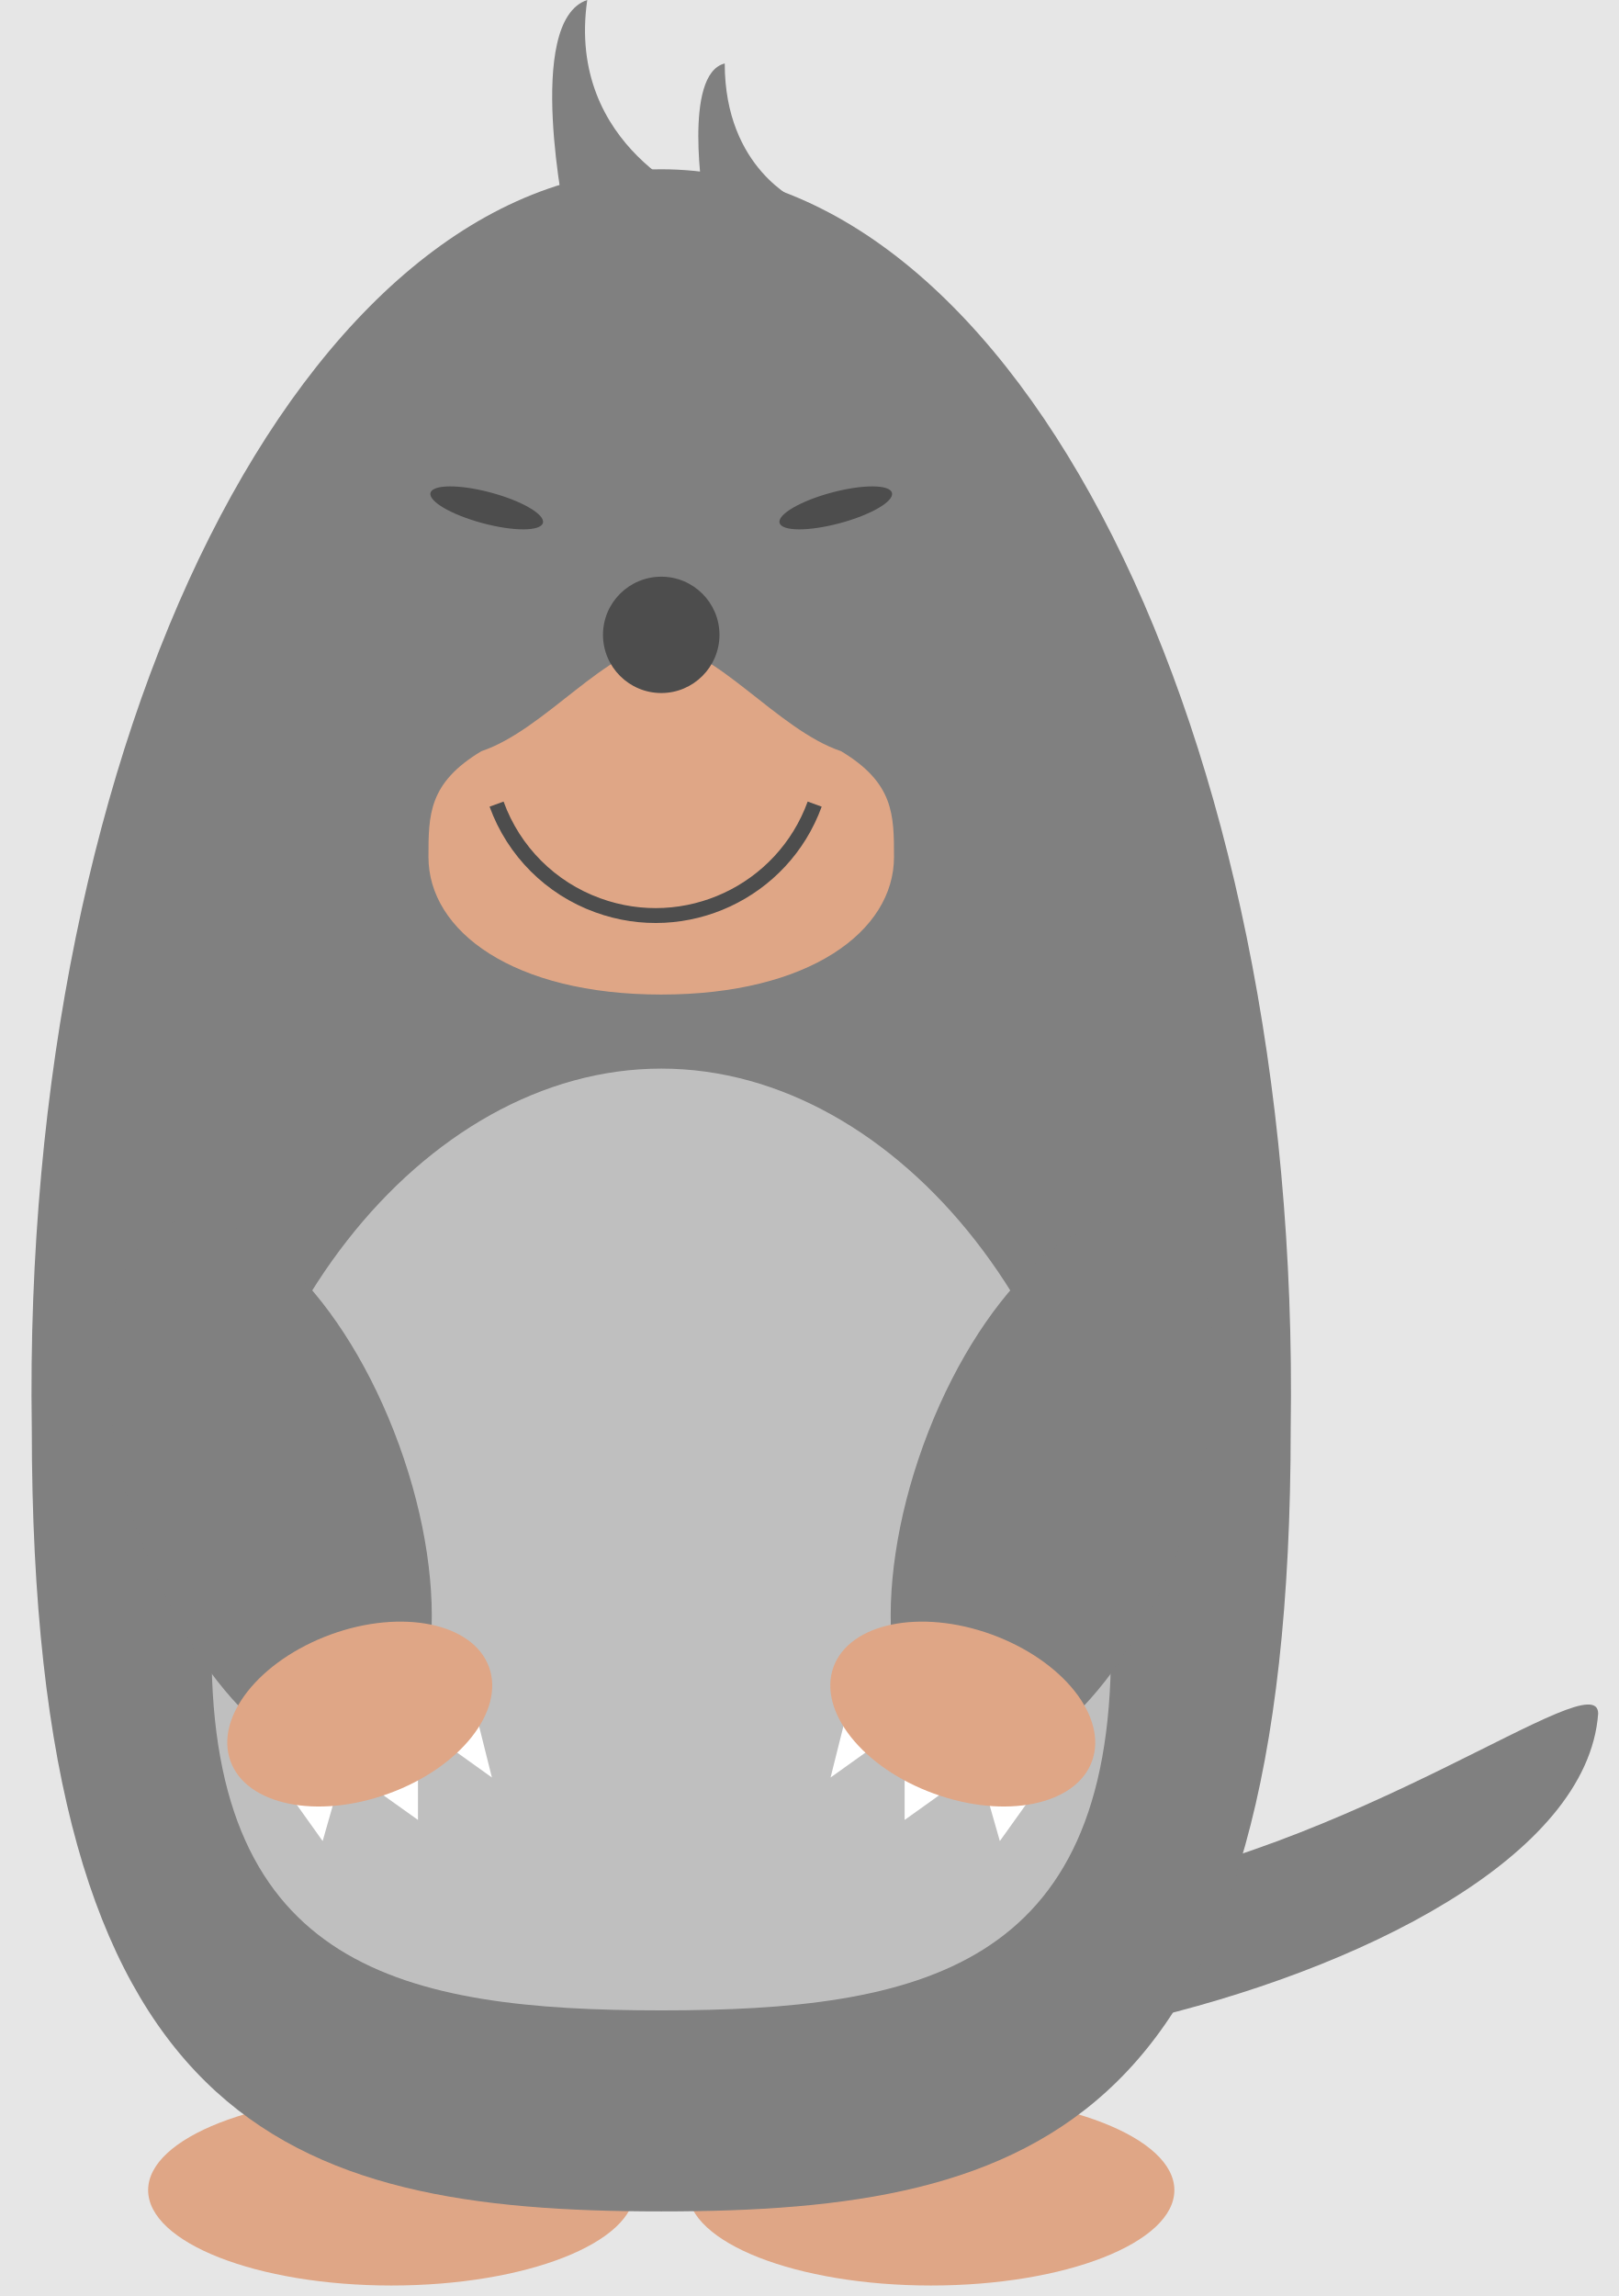
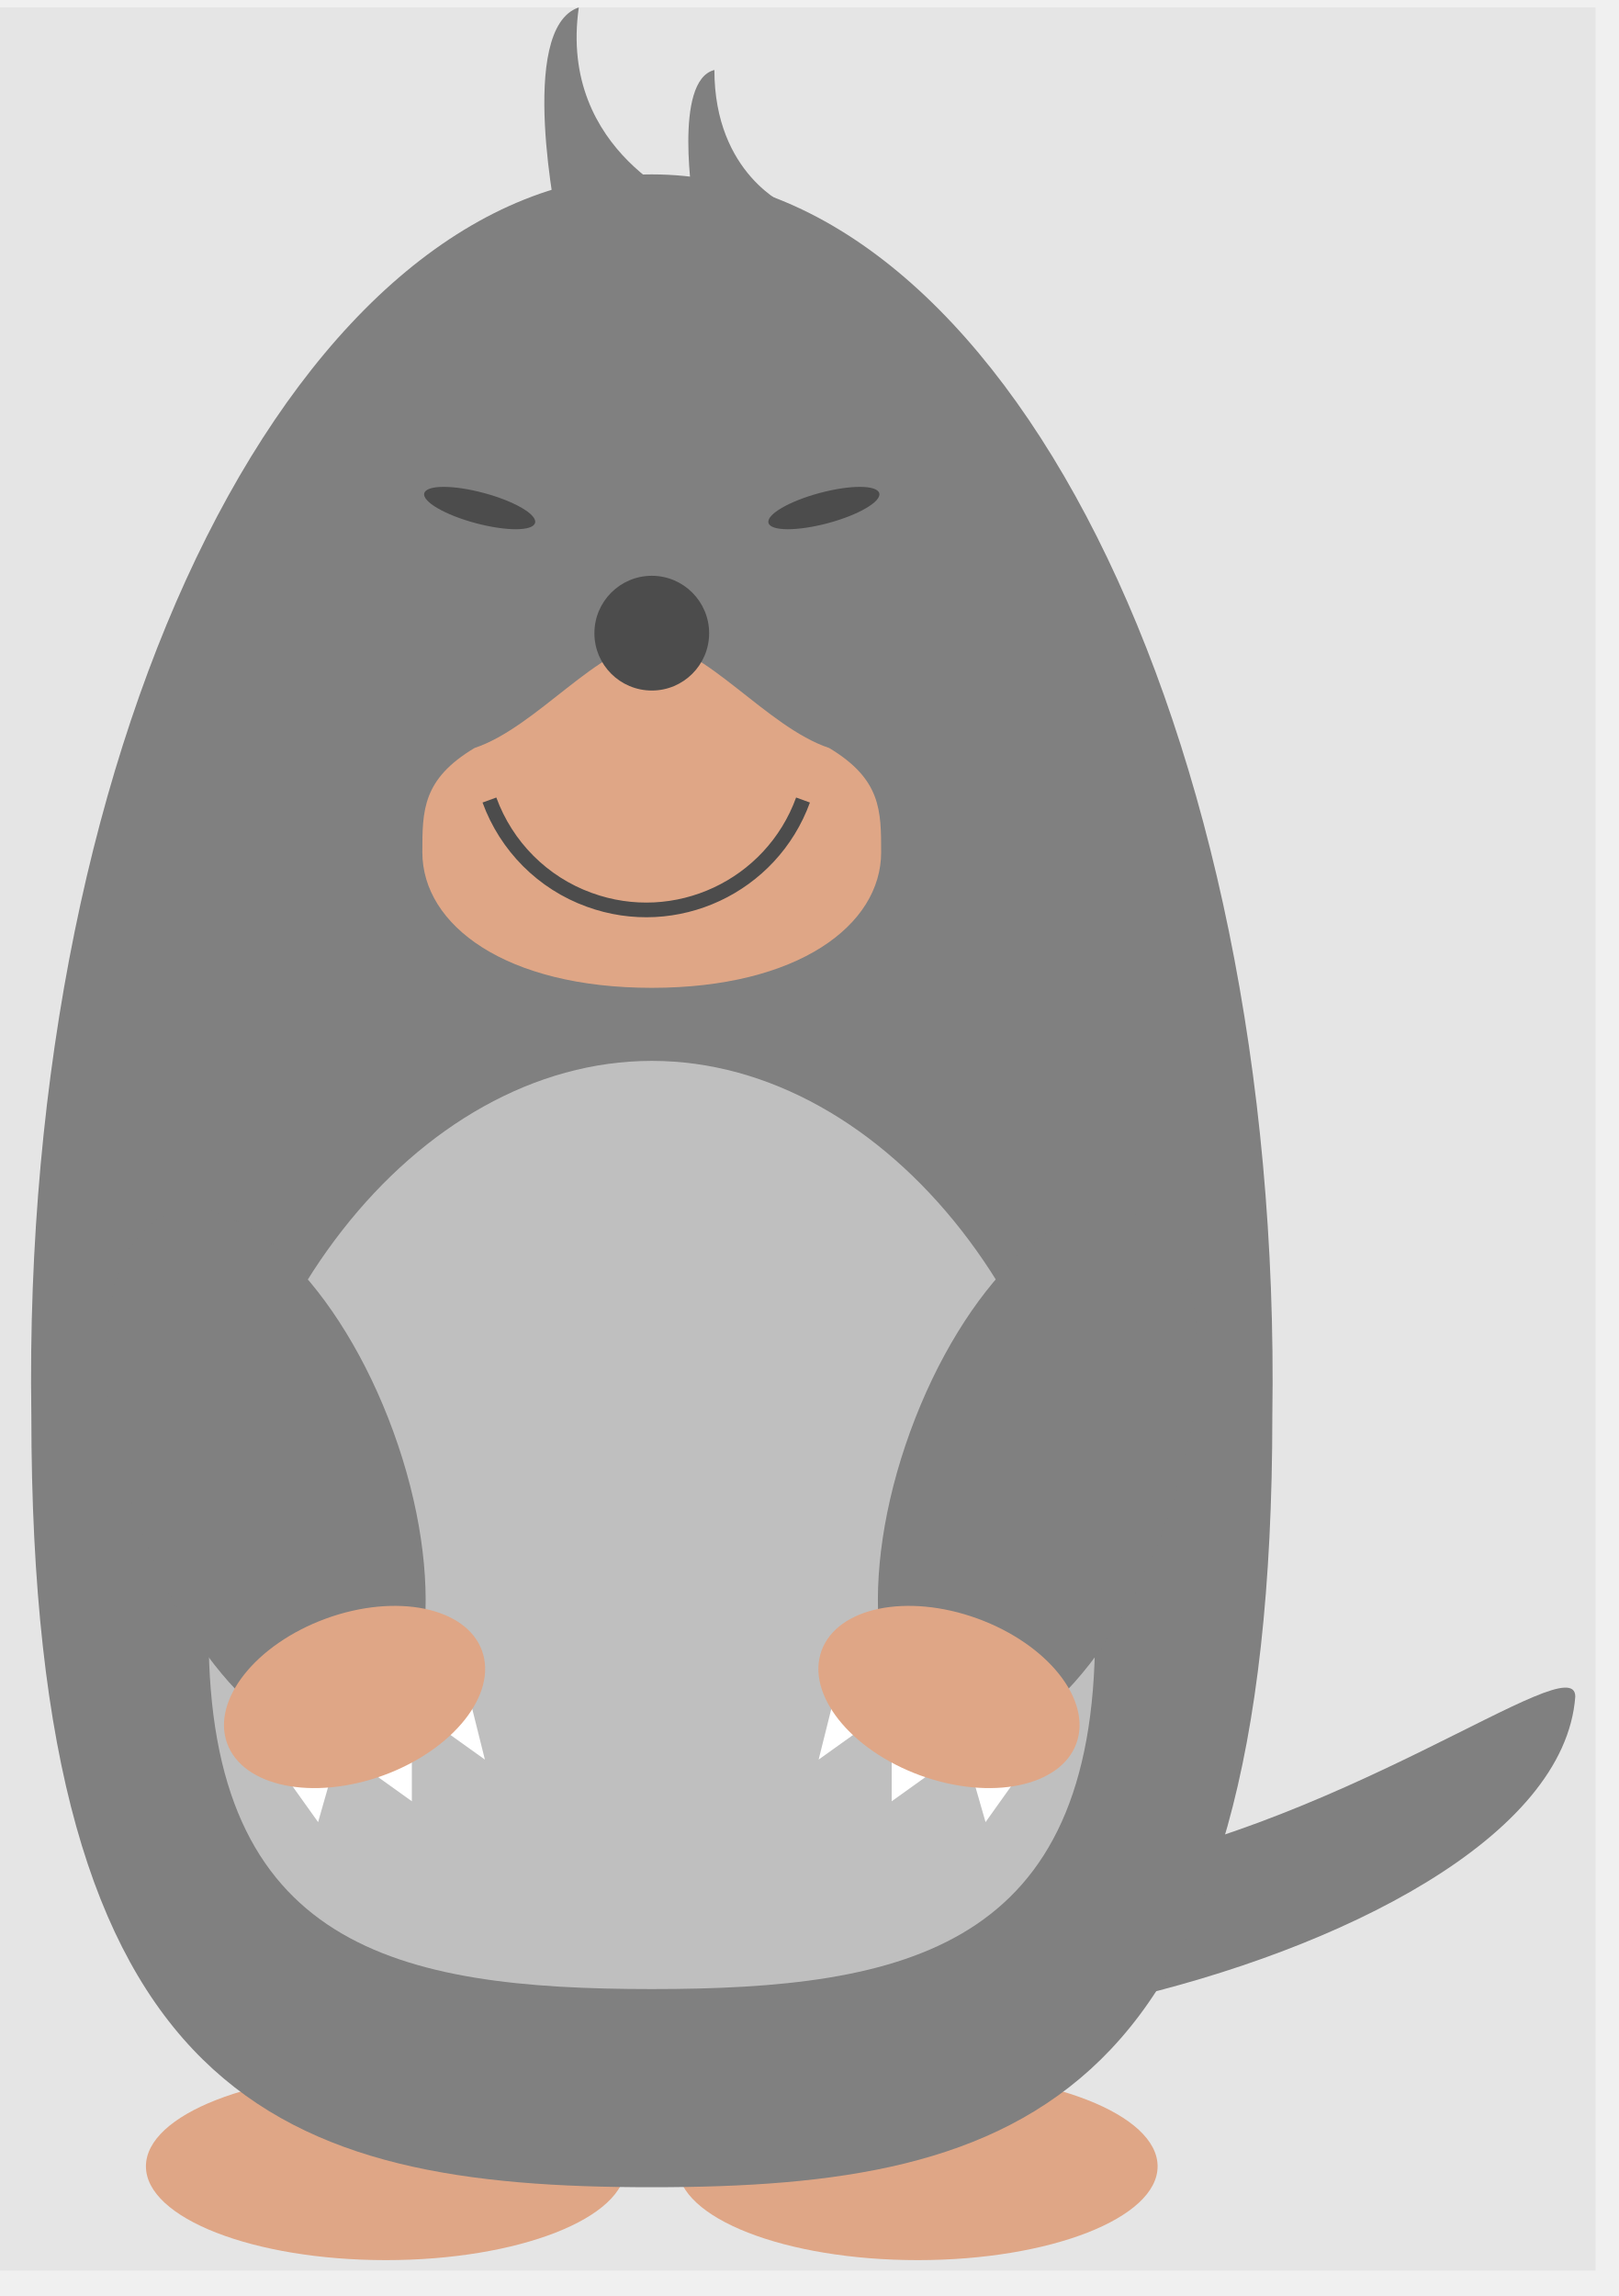
- <svg xmlns="http://www.w3.org/2000/svg" version="1.1" viewBox="0 -61.512 43.37 61.512">
-   <g id="page1">
-     <g transform="matrix(1 0 0 -1 0 0)">
-       <path d="M0 0H43.531V61.742H0Z" fill="#e6e6e6" />
-       <path d="M17.008 2.836C17.008 4.242 14.09 5.387 10.488 5.387C6.887 5.387 3.969 4.242 3.969 2.836C3.969 1.426 6.887 0.281 10.488 0.281C14.09 0.281 17.008 1.426 17.008 2.836Z" fill="#dfa686" />
-       <path d="M31.465 2.836C31.465 4.242 28.547 5.387 24.945 5.387C21.344 5.387 18.426 4.242 18.426 2.836C18.426 1.426 21.344 0.281 24.945 0.281C28.547 0.281 31.465 1.426 31.465 2.836Z" fill="#dfa686" />
-       <path d="M42.82 15.602C42.254 7.945 18.473 3.406 18.191 9.078C17.625 12.484 20.848 9.629 28.918 10.781C36.305 11.836 42.82 17.023 42.82 15.602" fill="#808080" />
-       <path d="M15.164 55.559C15.164 55.559 14.031 60.945 15.734 61.512C15.164 57.543 18.852 56.125 18.852 56.125S18.285 59.527 19.418 59.812C19.418 56.977 21.402 56.125 21.402 56.125Z" fill="#808080" />
-       <path d="M34.582 23.242C34.582 4.535 27.781 2.266 17.719 2.266C7.652 2.266 0.852 4.535 0.852 23.242C0.566 41.953 8.219 56.977 17.719 56.977C27.215 56.977 34.867 41.953 34.582 23.242Z" fill="#808080" />
-       <path d="M29.766 17.293C29.766 8.789 24.66 7.652 17.719 7.652C10.773 7.652 5.668 8.789 5.668 17.293C5.668 25.797 11.34 32.883 17.719 32.883C24.094 32.883 29.766 25.797 29.766 17.293Z" fill="#bfbfbf" />
-       <path d="M30.824 28.734C28.91 29.43 26.188 26.777 24.742 22.805C23.297 18.832 23.676 15.047 25.586 14.352C27.5 13.656 30.223 16.312 31.668 20.281C33.113 24.254 32.734 28.039 30.824 28.734Z" fill="#808080" />
-       <path d="M9.848 14.352C11.758 15.047 12.137 18.832 10.691 22.805C9.246 26.777 6.523 29.43 4.609 28.734C2.699 28.039 2.32 24.254 3.766 20.281C5.211 16.312 7.934 13.656 9.848 14.352Z" fill="#808080" />
-       <path d="M7.231 14.172L8.645 12.188L9.211 14.172L11.199 12.754V15.309L13.18 13.891L12.613 16.156Z" fill="#fff" />
-       <path d="M28.207 14.172L26.789 12.188L26.223 14.172L24.238 12.754V15.309L22.254 13.891L22.82 16.156Z" fill="#fff" />
-       <path d="M26.57 17.723C24.66 18.418 22.762 18.027 22.332 16.852C21.906 15.672 23.109 14.156 25.02 13.461C26.934 12.762 28.832 13.152 29.258 14.328C29.688 15.508 28.484 17.023 26.57 17.723Z" fill="#dfa686" />
-       <path d="M10.414 13.461C12.328 14.156 13.531 15.672 13.102 16.852C12.672 18.027 10.773 18.418 8.863 17.723C6.949 17.023 5.746 15.508 6.176 14.328C6.602 13.152 8.5 12.762 10.414 13.461Z" fill="#dfa686" />
-       <path d="M23.953 38.551C23.953 39.684 23.953 40.535 22.535 41.387C20.836 41.953 19.133 44.223 17.719 44.223C16.301 44.223 14.598 41.953 12.898 41.387C11.48 40.535 11.48 39.684 11.48 38.551C11.48 36.566 13.75 34.867 17.719 34.867C21.684 34.867 23.953 36.566 23.953 38.551Z" fill="#dfa686" />
-       <path d="M19.277 44.504C19.277 45.363 18.578 46.062 17.719 46.062C16.855 46.062 16.156 45.363 16.156 44.504S16.855 42.945 17.719 42.945C18.578 42.945 19.277 43.645 19.277 44.504Z" fill="#4d4d4d" />
-       <path d="M14.547 47.504C14.605 47.73 13.98 48.094 13.148 48.316C12.32 48.539 11.594 48.535 11.535 48.309C11.473 48.082 12.098 47.719 12.93 47.496C13.762 47.273 14.484 47.273 14.547 47.504Z" fill="#4d4d4d" />
-       <path d="M23.898 48.309C23.84 48.535 23.117 48.539 22.285 48.316C21.453 48.094 20.828 47.73 20.887 47.504C20.949 47.273 21.672 47.273 22.504 47.496C23.336 47.719 23.961 48.082 23.898 48.309Z" fill="#4d4d4d" />
-       <path d="M21.828 39.969C20.969 37.613 18.367 36.402 16.016 37.258C14.754 37.715 13.762 38.707 13.305 39.969" stroke="#4d4d4d" fill="none" stroke-width="0.399" stroke-miterlimit="10" />
-     </g>
+ <svg xmlns="http://www.w3.org/2000/svg" width="43.37" height="61.512" viewBox="0 0 43.37 61.512">
+   <defs>
+     <clipPath id="clip-0">
+       <path clip-rule="nonzero" d="M 0 0.199 L 42.75 0.199 L 42.75 60.832 L 0 60.832 Z M 0 0.199 " />
+     </clipPath>
+     <clipPath id="clip-1">
+       <path clip-rule="nonzero" d="M 3 55 L 17 55 L 17 60.832 L 3 60.832 Z M 3 55 " />
+     </clipPath>
+     <clipPath id="clip-2">
+       <path clip-rule="nonzero" d="M 18 55 L 32 55 L 32 60.832 L 18 60.832 Z M 18 55 " />
+     </clipPath>
+     <clipPath id="clip-3">
+       <path clip-rule="nonzero" d="M 17 45 L 42.75 45 L 42.75 55 L 17 55 Z M 17 45 " />
+     </clipPath>
+     <clipPath id="clip-4">
+       <path clip-rule="nonzero" d="M 14 0.199 L 22 0.199 L 22 7 L 14 7 Z M 14 0.199 " />
+     </clipPath>
+   </defs>
+   <g clip-path="url(#clip-0)">
+     <path fill-rule="nonzero" fill="rgb(89.999%, 89.999%, 89.999%)" fill-opacity="1" d="M 0 60.832 L 42.75 60.832 L 42.75 0.199 L 0 0.199 Z M 0 60.832 " />
  </g>
+   <g clip-path="url(#clip-1)">
+     <path fill-rule="nonzero" fill="rgb(87.5%, 65.001%, 52.501%)" fill-opacity="1" d="M 16.766 58.039 C 16.766 56.648 13.887 55.523 10.34 55.523 C 6.789 55.523 3.91 56.648 3.91 58.039 C 3.91 59.426 6.789 60.551 10.34 60.551 C 13.887 60.551 16.766 59.426 16.766 58.039 Z M 16.766 58.039 " />
+   </g>
+   <g clip-path="url(#clip-2)">
+     <path fill-rule="nonzero" fill="rgb(87.5%, 65.001%, 52.501%)" fill-opacity="1" d="M 31.016 58.039 C 31.016 56.648 28.137 55.523 24.59 55.523 C 21.039 55.523 18.16 56.648 18.16 58.039 C 18.16 59.426 21.039 60.551 24.59 60.551 C 28.137 60.551 31.016 59.426 31.016 58.039 Z M 31.016 58.039 " />
+   </g>
+   <g clip-path="url(#clip-3)">
+     <path fill-rule="nonzero" fill="rgb(50%, 50%, 50%)" fill-opacity="1" d="M 42.207 45.453 C 41.648 53 18.211 57.473 17.93 51.883 C 17.371 48.527 20.547 51.34 28.504 50.207 C 35.785 49.168 42.207 44.055 42.207 45.453 " />
+   </g>
+   <g clip-path="url(#clip-4)">
+     <path fill-rule="nonzero" fill="rgb(50%, 50%, 50%)" fill-opacity="1" d="M 14.949 6.066 C 14.949 6.066 13.832 0.758 15.508 0.199 C 14.949 4.109 18.582 5.508 18.582 5.508 C 18.582 5.508 18.023 2.156 19.141 1.875 C 19.141 4.672 21.098 5.508 21.098 5.508 Z M 14.949 6.066 " />
+   </g>
+   <path fill-rule="nonzero" fill="rgb(50%, 50%, 50%)" fill-opacity="1" d="M 34.09 37.922 C 34.09 56.359 27.383 58.598 17.465 58.598 C 7.543 58.598 0.84 56.359 0.84 37.922 C 0.559 19.48 8.102 4.672 17.465 4.672 C 26.824 4.672 34.367 19.48 34.09 37.922 Z M 34.09 37.922 " />
+   <path fill-rule="nonzero" fill="rgb(75%, 75%, 75%)" fill-opacity="1" d="M 29.34 43.789 C 29.34 52.168 24.309 53.289 17.465 53.289 C 10.617 53.289 5.59 52.168 5.59 43.789 C 5.59 35.406 11.176 28.422 17.465 28.422 C 23.75 28.422 29.34 35.406 29.34 43.789 Z M 29.34 43.789 " />
+   <path fill-rule="nonzero" fill="rgb(50%, 50%, 50%)" fill-opacity="1" d="M 30.383 32.508 C 28.496 31.82 25.812 34.438 24.387 38.355 C 22.961 42.27 23.336 46 25.223 46.688 C 27.105 47.371 29.789 44.754 31.215 40.84 C 32.641 36.922 32.266 33.191 30.383 32.508 Z M 30.383 32.508 " />
+   <path fill-rule="nonzero" fill="rgb(50%, 50%, 50%)" fill-opacity="1" d="M 9.707 46.688 C 11.59 46 11.965 42.27 10.539 38.355 C 9.113 34.438 6.43 31.82 4.547 32.508 C 2.66 33.191 2.285 36.922 3.711 40.84 C 5.137 44.754 7.82 47.371 9.707 46.688 Z M 9.707 46.688 " />
+   <path fill-rule="nonzero" fill="rgb(100%, 100%, 100%)" fill-opacity="1" d="M 7.125 46.859 L 8.523 48.816 L 9.082 46.859 L 11.035 48.258 L 11.035 45.742 L 12.992 47.141 L 12.434 44.906 Z M 7.125 46.859 " />
+   <path fill-rule="nonzero" fill="rgb(100%, 100%, 100%)" fill-opacity="1" d="M 27.801 46.859 L 26.406 48.816 L 25.844 46.859 L 23.891 48.258 L 23.891 45.742 L 21.934 47.141 L 22.492 44.906 Z M 27.801 46.859 " />
+   <path fill-rule="nonzero" fill="rgb(87.5%, 65.001%, 52.501%)" fill-opacity="1" d="M 26.191 43.363 C 24.305 42.676 22.434 43.062 22.012 44.223 C 21.59 45.383 22.777 46.879 24.66 47.566 C 26.547 48.25 28.418 47.867 28.84 46.707 C 29.262 45.547 28.078 44.051 26.191 43.363 Z M 26.191 43.363 " />
+   <path fill-rule="nonzero" fill="rgb(87.5%, 65.001%, 52.501%)" fill-opacity="1" d="M 10.266 47.566 C 12.148 46.879 13.336 45.383 12.914 44.223 C 12.492 43.062 10.621 42.676 8.734 43.363 C 6.852 44.051 5.664 45.547 6.086 46.707 C 6.508 47.867 8.379 48.25 10.266 47.566 Z M 10.266 47.566 " />
+   <path fill-rule="nonzero" fill="rgb(87.5%, 65.001%, 52.501%)" fill-opacity="1" d="M 23.609 22.832 C 23.609 21.715 23.609 20.875 22.215 20.039 C 20.535 19.48 18.859 17.242 17.465 17.242 C 16.066 17.242 14.391 19.48 12.715 20.039 C 11.316 20.875 11.316 21.715 11.316 22.832 C 11.316 24.789 13.551 26.465 17.465 26.465 C 21.375 26.465 23.609 24.789 23.609 22.832 Z M 23.609 22.832 " />
+   <path fill-rule="nonzero" fill="rgb(29.999%, 29.999%, 29.999%)" fill-opacity="1" d="M 19 16.965 C 19 16.117 18.312 15.426 17.465 15.426 C 16.613 15.426 15.926 16.117 15.926 16.965 C 15.926 17.812 16.613 18.5 17.465 18.5 C 18.312 18.5 19 17.812 19 16.965 Z M 19 16.965 " />
+   <path fill-rule="nonzero" fill="rgb(29.999%, 29.999%, 29.999%)" fill-opacity="1" d="M 14.336 14.008 C 14.398 13.785 13.781 13.426 12.961 13.207 C 12.141 12.988 11.43 12.988 11.367 13.215 C 11.309 13.438 11.926 13.797 12.746 14.016 C 13.566 14.234 14.277 14.234 14.336 14.008 Z M 14.336 14.008 " />
+   <path fill-rule="nonzero" fill="rgb(29.999%, 29.999%, 29.999%)" fill-opacity="1" d="M 23.559 13.215 C 23.496 12.988 22.785 12.988 21.965 13.207 C 21.145 13.426 20.531 13.785 20.59 14.008 C 20.648 14.234 21.363 14.234 22.184 14.016 C 23 13.797 23.617 13.438 23.559 13.215 Z M 23.559 13.215 " />
+   <path fill="none" stroke-width="0.399" stroke-linecap="butt" stroke-linejoin="miter" stroke="rgb(29.999%, 29.999%, 29.999%)" stroke-opacity="1" stroke-miterlimit="10" d="M 4.111 42.805 C 3.255 40.451 0.651 39.234 -1.703 40.094 C -2.963 40.55 -3.954 41.545 -4.413 42.805 " transform="matrix(0.985682, 0, 0, -0.985682, 17.46333, 63.62553)" />
</svg>
